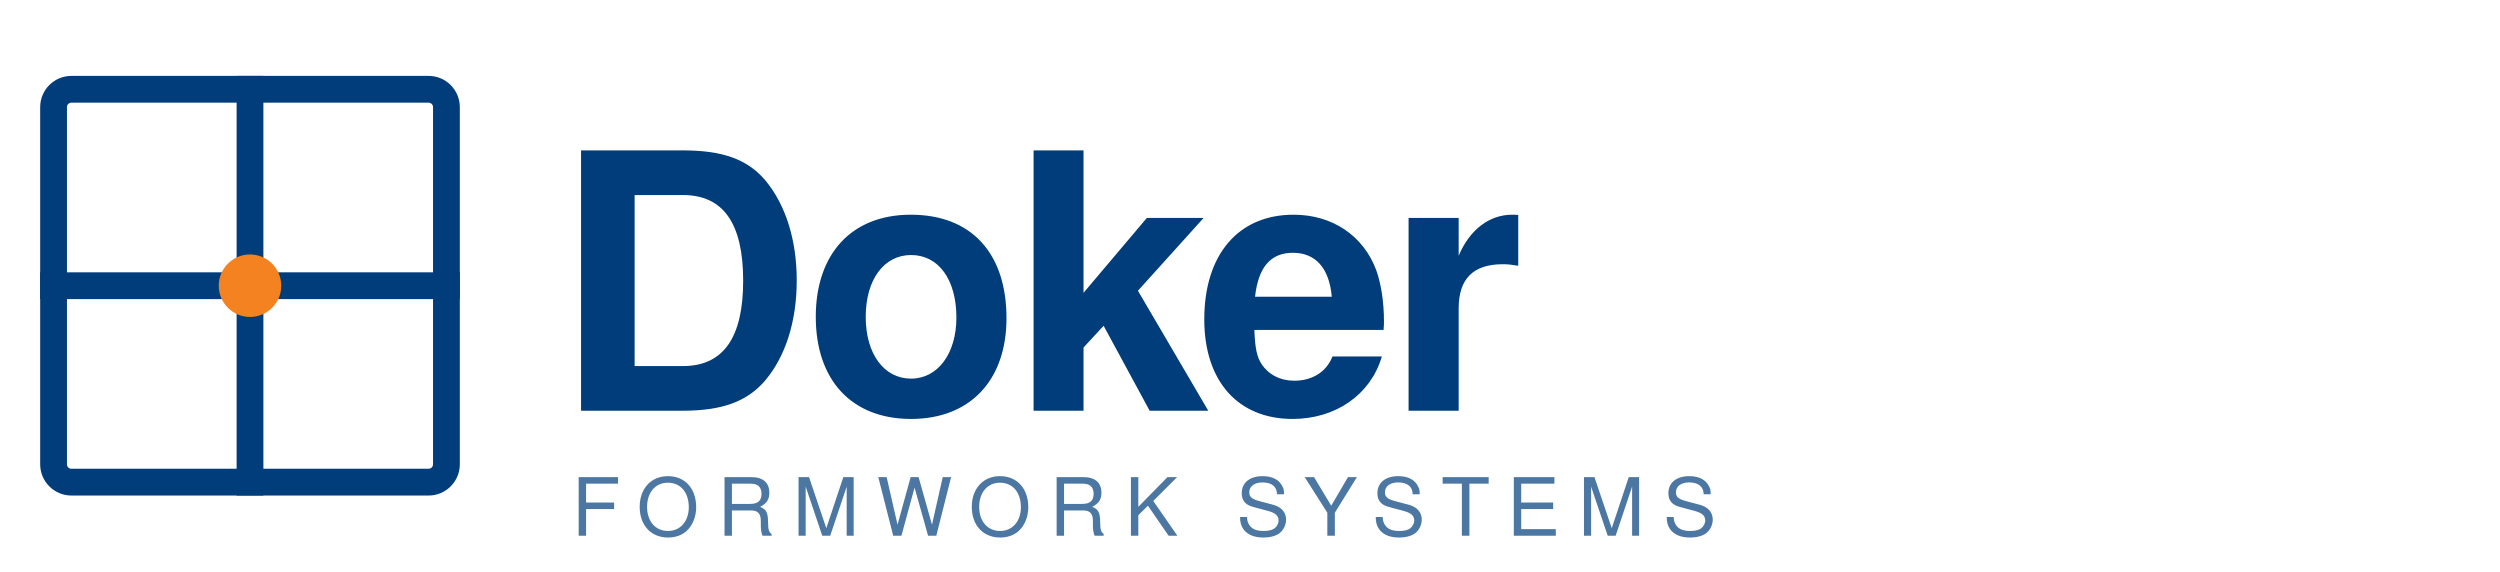
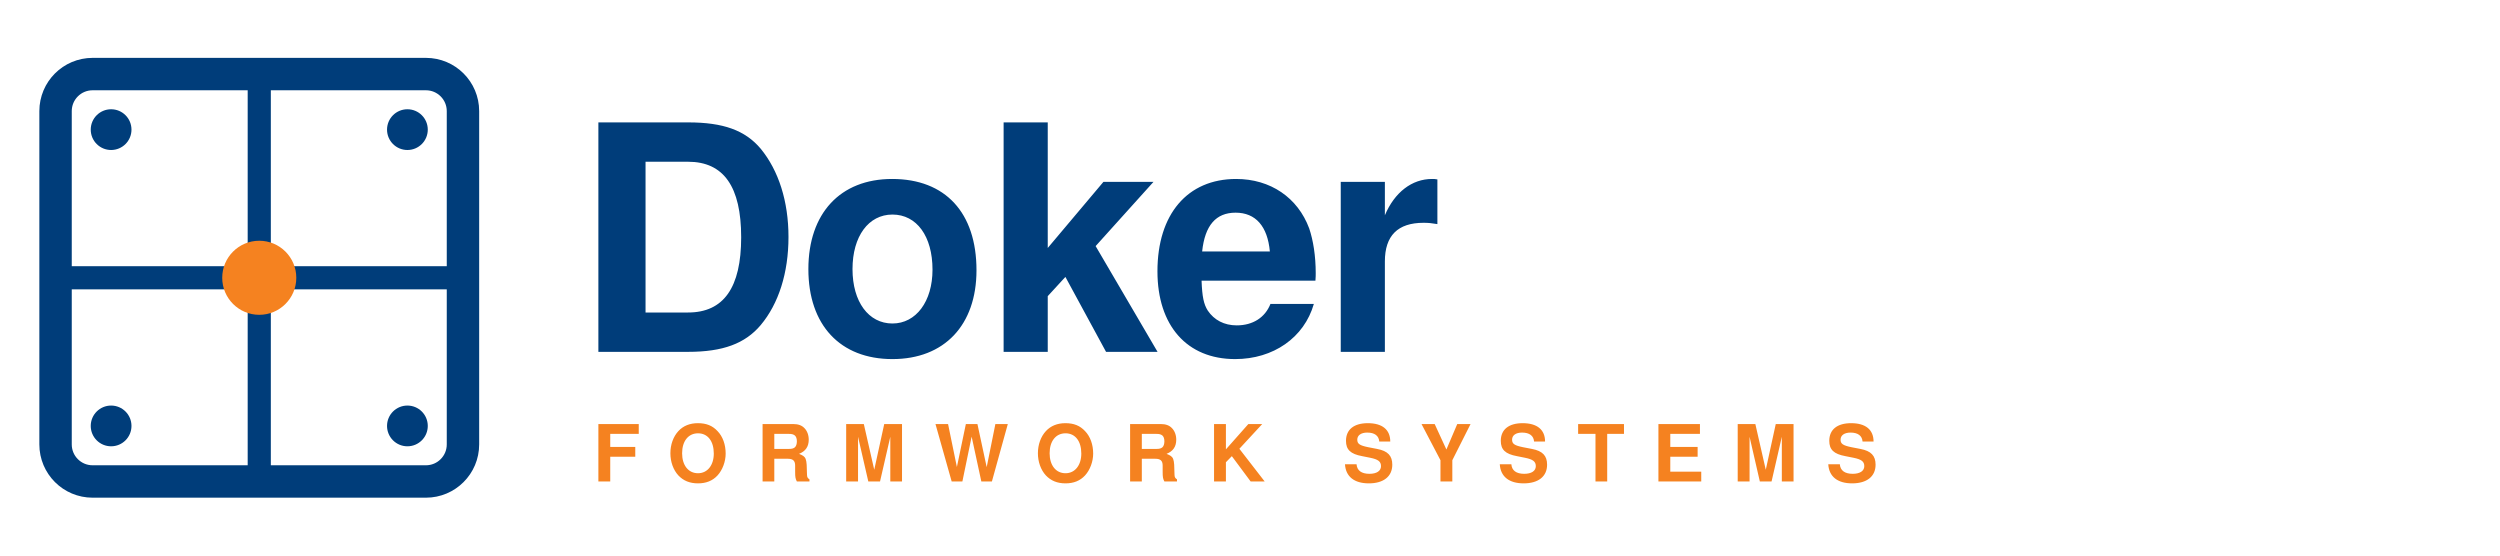
- <svg xmlns="http://www.w3.org/2000/svg" viewBox="0 0 280 64" role="img" aria-label="Doker">
-   <g fill="none" stroke="#003D7A" stroke-width="3" stroke-linecap="square">
-     <rect x="6" y="10" width="44" height="44" rx="2" />
-     <line x1="6" y1="32" x2="50" y2="32" />
-     <line x1="28" y1="10" x2="28" y2="54" />
+ <svg xmlns="http://www.w3.org/2000/svg" viewBox="0 0 270 60" width="270" height="60" role="img" aria-label="Doker Formwork Systems">
+   <g transform="translate(6,8)">
+     <rect x="0" y="0" width="44" height="44" rx="4" fill="none" stroke="#003D7A" stroke-width="3.5" />
+     <line x1="22" y1="0" x2="22" y2="44" stroke="#003D7A" stroke-width="2.5" />
+     <line x1="0" y1="22" x2="44" y2="22" stroke="#003D7A" stroke-width="2.5" />
+     <circle cx="22" cy="22" r="4" fill="#F58220" />
+     <circle cx="6" cy="6" r="2.2" fill="#003D7A" />
+     <circle cx="38" cy="6" r="2.2" fill="#003D7A" />
+     <circle cx="6" cy="38" r="2.2" fill="#003D7A" />
+     <circle cx="38" cy="38" r="2.2" fill="#003D7A" />
  </g>
-   <circle cx="28" cy="32" r="3.5" fill="#F58220" />
-   <text x="62" y="46" font-family="Helvetica, Arial, sans-serif" font-size="40" font-weight="700" letter-spacing="-1" fill="#003D7A">Doker</text>
-   <text x="64" y="60" font-family="Helvetica, Arial, sans-serif" font-size="9" font-weight="500" letter-spacing="2" fill="#003D7A" opacity="0.7">FORMWORK SYSTEMS</text>
+   <text x="62" y="38" font-family="'Helvetica Neue', Helvetica, Arial, sans-serif" font-size="34" font-weight="800" letter-spacing="-0.5" fill="#003D7A">Doker</text>
+   <text x="64" y="52" font-family="'Helvetica Neue', Helvetica, Arial, sans-serif" font-size="8.5" font-weight="600" letter-spacing="3" fill="#F58220">FORMWORK SYSTEMS</text>
</svg>
